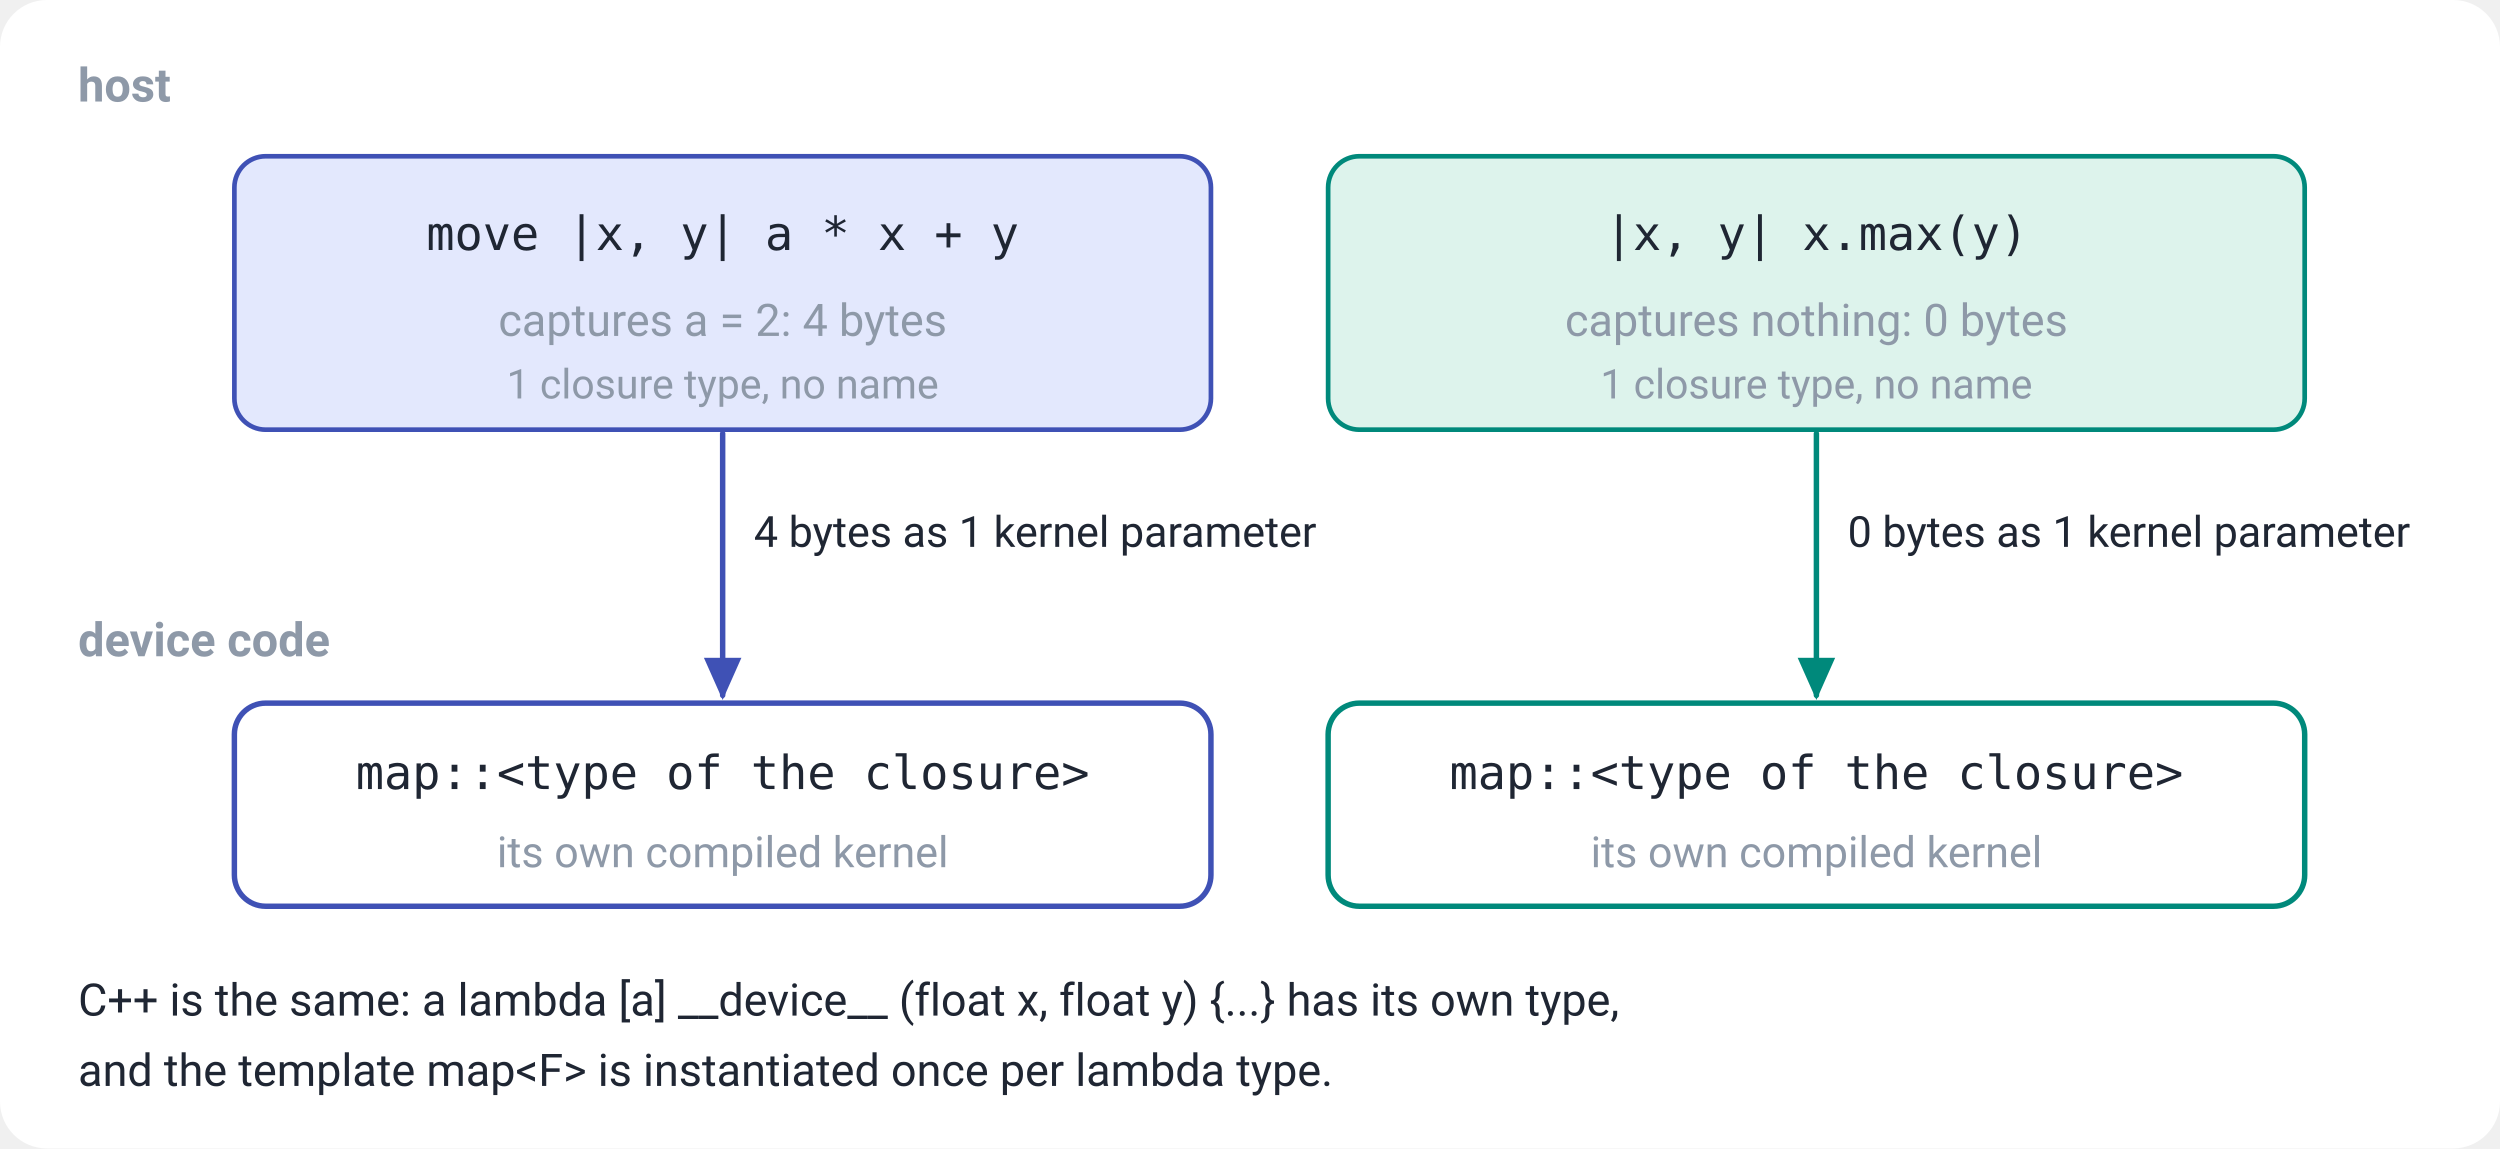
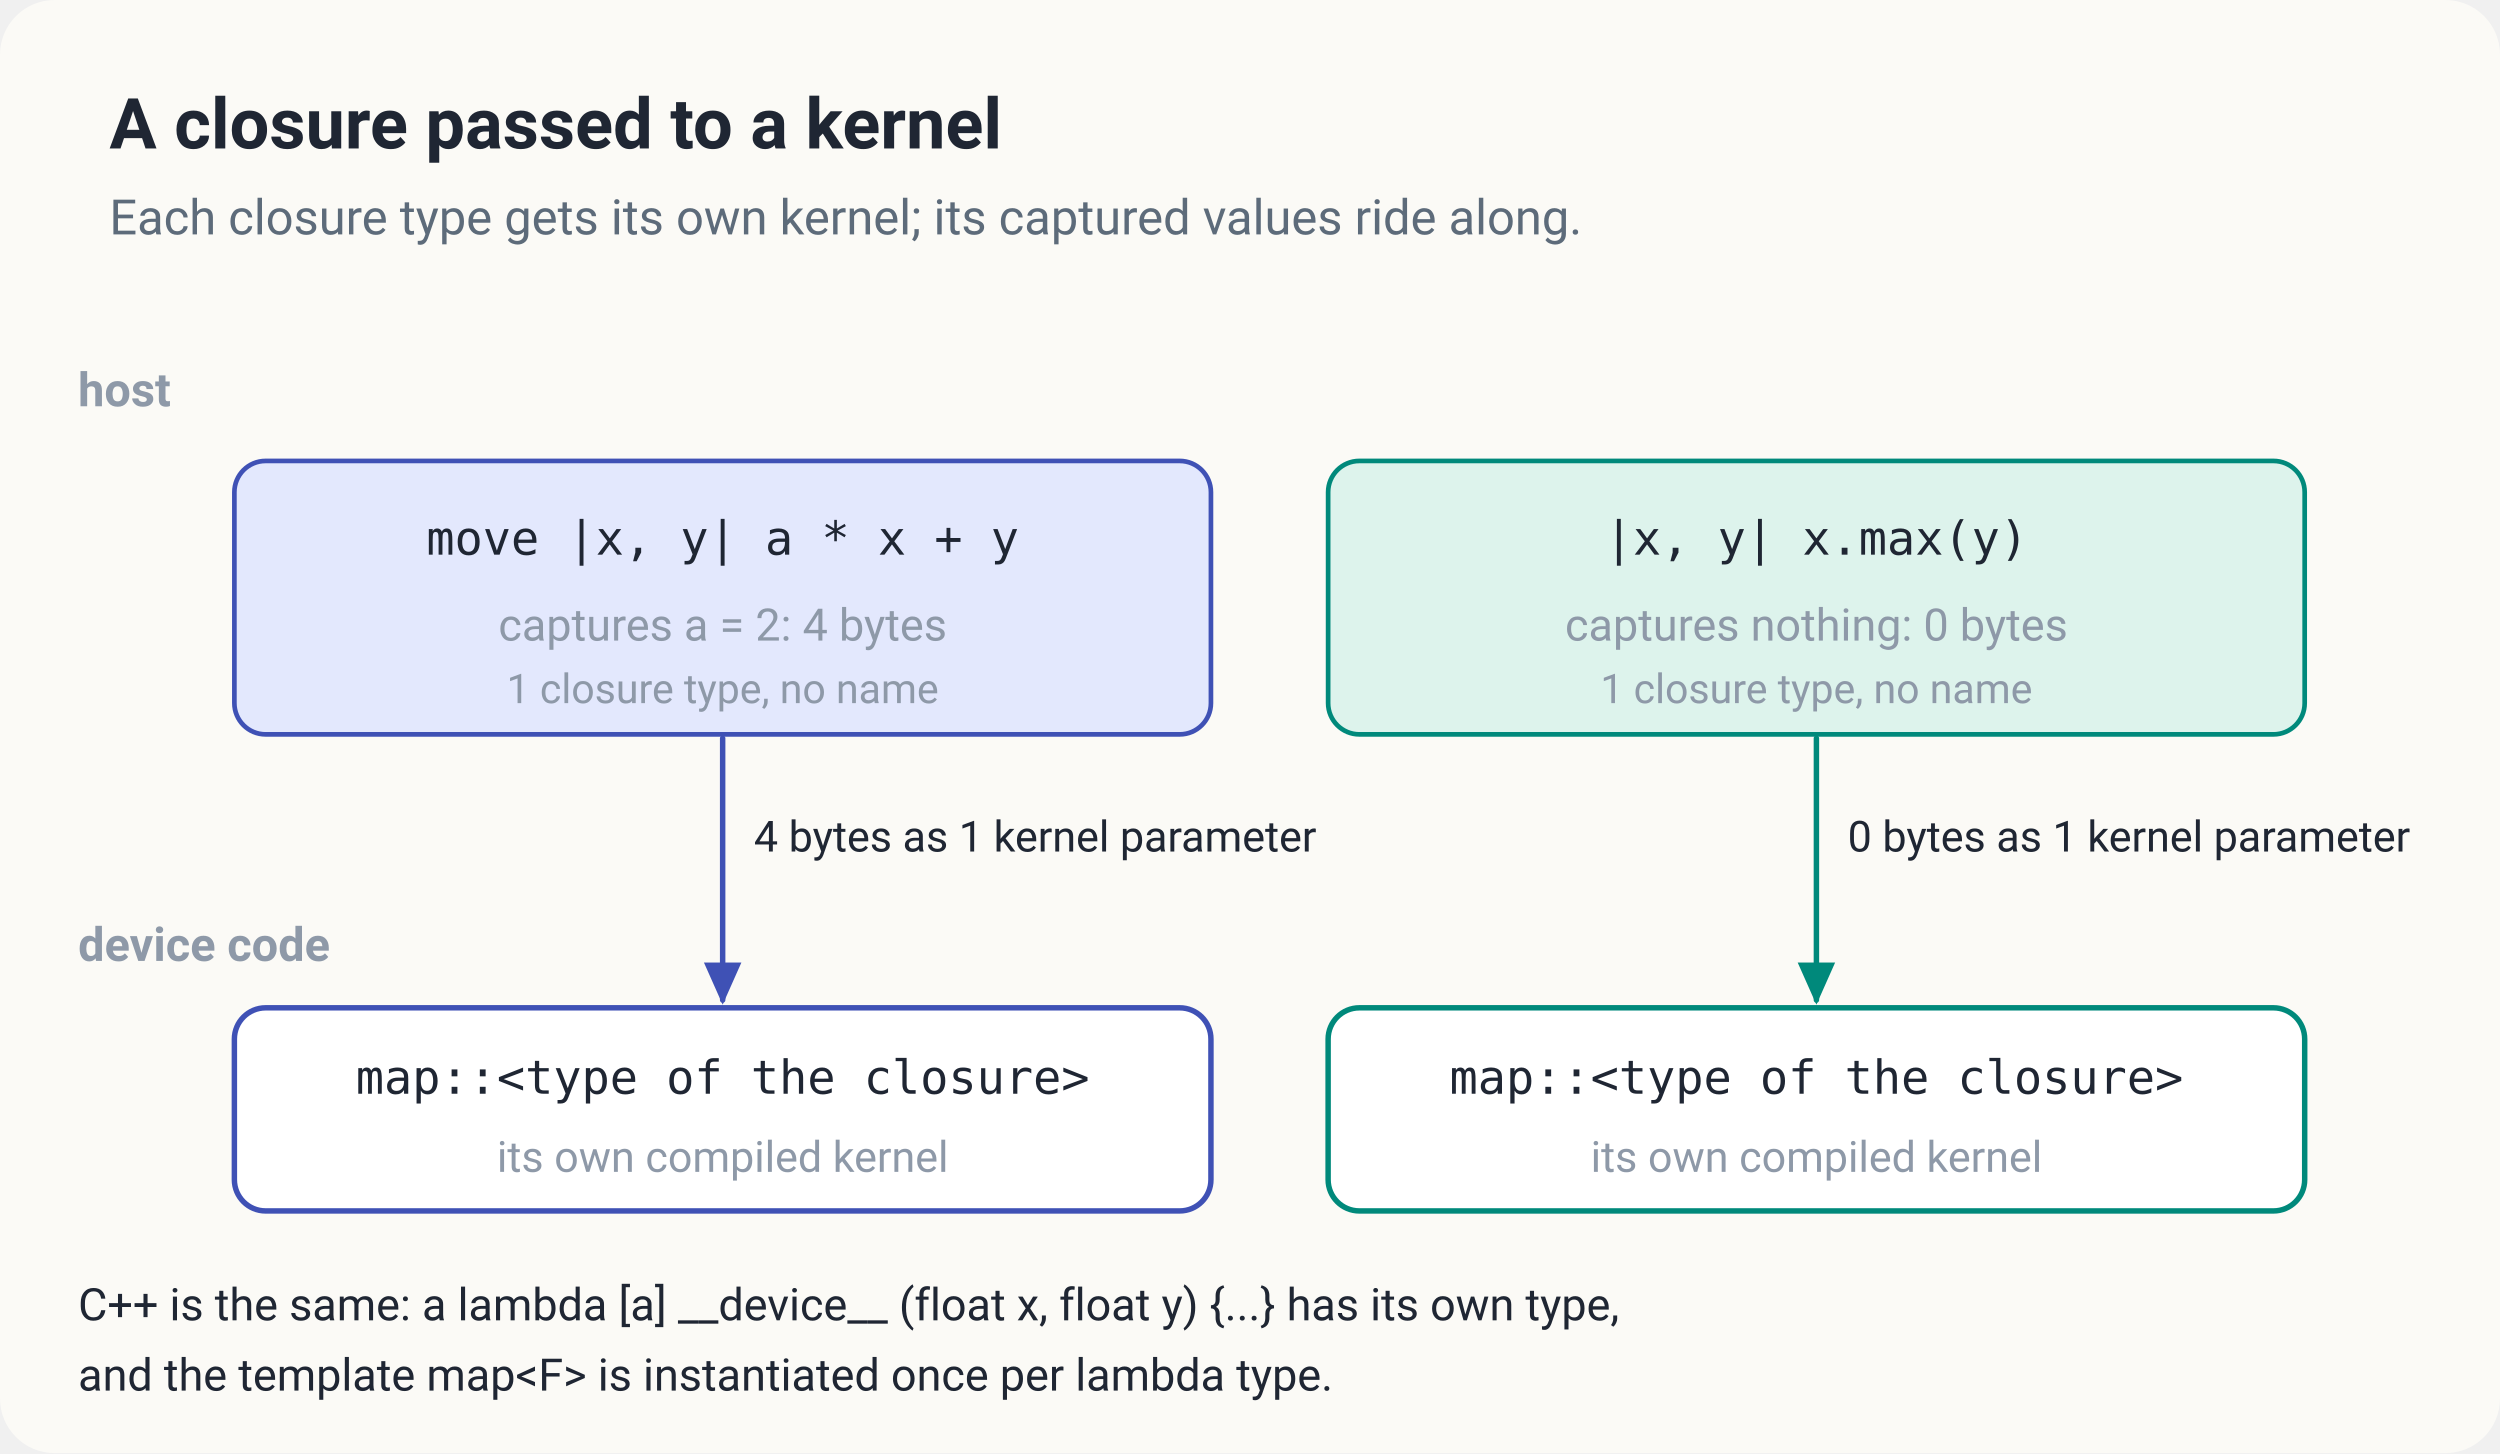
- <svg xmlns="http://www.w3.org/2000/svg" viewBox="0 0 640 294" width="640" height="294" role="img" aria-label="2 closures on the host: move |x, y| a * x + y, which captures a = 2 (4 bytes), and |x, y| x.max(y), which captures nothing (0 bytes). Each has its own type, and the compiler builds 1 kernel map for each type; the captured bytes travel as 1 kernel parameter. C++ lambdas and the template map&lt;F&gt; work the same way.">
+ <svg xmlns="http://www.w3.org/2000/svg" viewBox="0 0 640 372" width="640" height="372" role="img" aria-label="2 closures on the host: move |x, y| a * x + y, which captures a = 2 (4 bytes), and |x, y| x.max(y), which captures nothing (0 bytes). Each has its own type, and the compiler builds 1 kernel map for each type; the captured bytes travel as 1 kernel parameter. C++ lambdas and the template map&lt;F&gt; work the same way.">
  <style>
    text { font-family: Roboto, Inter, "Segoe UI", "Helvetica Neue", Arial, sans-serif; }
    .mono { font-family: "JetBrains Mono", "SF Mono", Menlo, Consolas, monospace; }
  </style>
  <defs>
    <marker id="m-hi" viewBox="0 0 10 10" refX="8.5" refY="5" markerUnits="userSpaceOnUse" markerWidth="12" markerHeight="12" orient="auto">
      <path d="M0.5,1 L9.5,5 L0.5,9 Z" fill="#3F51B5" />
    </marker>
    <marker id="m-grey" viewBox="0 0 10 10" refX="8.5" refY="5" markerUnits="userSpaceOnUse" markerWidth="12" markerHeight="12" orient="auto">
      <path d="M0.5,1 L9.5,5 L0.5,9 Z" fill="#8E99A8" />
    </marker>
    <marker id="m-red" viewBox="0 0 10 10" refX="8.5" refY="5" markerUnits="userSpaceOnUse" markerWidth="12" markerHeight="12" orient="auto">
      <path d="M0.5,1 L9.5,5 L0.5,9 Z" fill="#C2412D" />
    </marker>
    <marker id="m-ink" viewBox="0 0 10 10" refX="8.5" refY="5" markerUnits="userSpaceOnUse" markerWidth="12" markerHeight="12" orient="auto">
      <path d="M0.5,1 L9.5,5 L0.5,9 Z" fill="#1F2633" />
    </marker>
    <marker id="m-green" viewBox="0 0 10 10" refX="8.5" refY="5" markerUnits="userSpaceOnUse" markerWidth="12" markerHeight="12" orient="auto">
      <path d="M0.5,1 L9.5,5 L0.5,9 Z" fill="#2E8B57" />
    </marker>
    <marker id="m-blue" viewBox="0 0 10 10" refX="8.5" refY="5" markerUnits="userSpaceOnUse" markerWidth="12" markerHeight="12" orient="auto">
      <path d="M0.5,1 L9.5,5 L0.5,9 Z" fill="#3F51B5" />
    </marker>
    <marker id="m-mint" viewBox="0 0 10 10" refX="8.5" refY="5" markerUnits="userSpaceOnUse" markerWidth="12" markerHeight="12" orient="auto">
      <path d="M0.5,1 L9.5,5 L0.5,9 Z" fill="#00897B" />
    </marker>
    <marker id="m-peach" viewBox="0 0 10 10" refX="8.5" refY="5" markerUnits="userSpaceOnUse" markerWidth="12" markerHeight="12" orient="auto">
      <path d="M0.5,1 L9.5,5 L0.5,9 Z" fill="#E65100" />
    </marker>
    <marker id="m-pink" viewBox="0 0 10 10" refX="8.5" refY="5" markerUnits="userSpaceOnUse" markerWidth="12" markerHeight="12" orient="auto">
      <path d="M0.5,1 L9.5,5 L0.5,9 Z" fill="#C2185B" />
    </marker>
    <filter id="elev" x="-20%" y="-20%" width="140%" height="160%">
      <feDropShadow dx="0" dy="1.5" stdDeviation="1.6" flood-color="#1F2633" flood-opacity="0.18" />
    </filter>
  </defs>
-   <rect width="640" height="294" rx="12" fill="#FFFFFF" />
-   <text x="20.0" y="26.0" font-size="12" fill="#8E99A8" text-anchor="start" font-weight="600" xml:space="preserve">host</text>
-   <text x="20.0" y="168.0" font-size="12" fill="#8E99A8" text-anchor="start" font-weight="600" xml:space="preserve">device code</text>
-   <rect x="60.0" y="40.0" width="250.0" height="70.0" rx="8" fill="#E3E8FD" stroke="#3F51B5" stroke-width="1.2" />
-   <text x="185.0" y="64.0" font-size="12" fill="#1F2633" text-anchor="middle" font-weight="400" class="mono" xml:space="preserve">move |x, y| a * x + y</text>
-   <text x="185.0" y="86.0" font-size="11.5" fill="#8E99A8" text-anchor="middle" font-weight="400" xml:space="preserve">captures a = 2: 4 bytes</text>
-   <text x="185.0" y="102.0" font-size="10.5" fill="#8E99A8" text-anchor="middle" font-weight="400" xml:space="preserve">1 closure type, no name</text>
-   <line x1="185.0" y1="111.0" x2="185.0" y2="178.0" stroke="#3F51B5" stroke-width="1.4" stroke-linecap="round" marker-end="url(#m-blue)" />
-   <text x="193.0" y="140.0" font-size="11" fill="#1F2633" text-anchor="start" font-weight="400" xml:space="preserve">4 bytes as 1 kernel parameter</text>
-   <rect x="60.0" y="180.0" width="250.0" height="52.0" rx="8" fill="#FFFFFF" stroke="#3F51B5" stroke-width="1.4" />
-   <text x="185.0" y="202.0" font-size="12" fill="#1F2633" text-anchor="middle" font-weight="400" class="mono" xml:space="preserve">map::&lt;type of the closure&gt;</text>
-   <text x="185.0" y="222.0" font-size="11" fill="#8E99A8" text-anchor="middle" font-weight="400" xml:space="preserve">its own compiled kernel</text>
-   <rect x="340.0" y="40.0" width="250.0" height="70.0" rx="8" fill="#DDF3EC" stroke="#00897B" stroke-width="1.2" />
-   <text x="465.0" y="64.0" font-size="12" fill="#1F2633" text-anchor="middle" font-weight="400" class="mono" xml:space="preserve">|x, y| x.max(y)</text>
-   <text x="465.0" y="86.0" font-size="11.5" fill="#8E99A8" text-anchor="middle" font-weight="400" xml:space="preserve">captures nothing: 0 bytes</text>
-   <text x="465.0" y="102.0" font-size="10.5" fill="#8E99A8" text-anchor="middle" font-weight="400" xml:space="preserve">1 closure type, no name</text>
-   <line x1="465.0" y1="111.0" x2="465.0" y2="178.0" stroke="#00897B" stroke-width="1.4" stroke-linecap="round" marker-end="url(#m-mint)" />
-   <text x="473.0" y="140.0" font-size="11" fill="#1F2633" text-anchor="start" font-weight="400" xml:space="preserve">0 bytes as 1 kernel parameter</text>
-   <rect x="340.0" y="180.0" width="250.0" height="52.0" rx="8" fill="#FFFFFF" stroke="#00897B" stroke-width="1.4" />
-   <text x="465.0" y="202.0" font-size="12" fill="#1F2633" text-anchor="middle" font-weight="400" class="mono" xml:space="preserve">map::&lt;type of the closure&gt;</text>
-   <text x="465.0" y="222.0" font-size="11" fill="#8E99A8" text-anchor="middle" font-weight="400" xml:space="preserve">its own compiled kernel</text>
-   <text x="20.0" y="260.0" font-size="11.5" fill="#1F2633" text-anchor="start" font-weight="400" xml:space="preserve">C++ is the same: a lambda [a] __device__ (float x, float y) {...} has its own type,</text>
-   <text x="20.0" y="278.0" font-size="11.5" fill="#1F2633" text-anchor="start" font-weight="400" xml:space="preserve">and the template map&lt;F&gt; is instantiated once per lambda type.</text>
+   <rect width="640" height="372" rx="14" fill="#FBFAF6" />
+   <text x="28.0" y="38.0" font-size="18" fill="#1F2633" text-anchor="start" font-weight="700" xml:space="preserve">A closure passed to a kernel</text>
+   <text x="28.0" y="60.0" font-size="12.5" fill="#5D6B7A" text-anchor="start" font-weight="400" xml:space="preserve">Each closure type gets its own kernel; its captured values ride along.</text>
+   <g transform="translate(0,78)">
+     <text x="20.0" y="26.0" font-size="12" fill="#8E99A8" text-anchor="start" font-weight="600" xml:space="preserve">host</text>
+     <text x="20.0" y="168.0" font-size="12" fill="#8E99A8" text-anchor="start" font-weight="600" xml:space="preserve">device code</text>
+     <rect x="60.0" y="40.0" width="250.0" height="70.0" rx="8" fill="#E3E8FD" stroke="#3F51B5" stroke-width="1.2" />
+     <text x="185.0" y="64.0" font-size="12" fill="#1F2633" text-anchor="middle" font-weight="400" class="mono" xml:space="preserve">move |x, y| a * x + y</text>
+     <text x="185.0" y="86.0" font-size="11.5" fill="#8E99A8" text-anchor="middle" font-weight="400" xml:space="preserve">captures a = 2: 4 bytes</text>
+     <text x="185.0" y="102.0" font-size="10.5" fill="#8E99A8" text-anchor="middle" font-weight="400" xml:space="preserve">1 closure type, no name</text>
+     <line x1="185.0" y1="111.0" x2="185.0" y2="178.0" stroke="#3F51B5" stroke-width="1.4" stroke-linecap="round" marker-end="url(#m-blue)" />
+     <text x="193.0" y="140.0" font-size="11" fill="#1F2633" text-anchor="start" font-weight="400" xml:space="preserve">4 bytes as 1 kernel parameter</text>
+     <rect x="60.0" y="180.0" width="250.0" height="52.0" rx="8" fill="#FFFFFF" stroke="#3F51B5" stroke-width="1.4" />
+     <text x="185.0" y="202.0" font-size="12" fill="#1F2633" text-anchor="middle" font-weight="400" class="mono" xml:space="preserve">map::&lt;type of the closure&gt;</text>
+     <text x="185.0" y="222.0" font-size="11" fill="#8E99A8" text-anchor="middle" font-weight="400" xml:space="preserve">its own compiled kernel</text>
+     <rect x="340.0" y="40.0" width="250.0" height="70.0" rx="8" fill="#DDF3EC" stroke="#00897B" stroke-width="1.2" />
+     <text x="465.0" y="64.0" font-size="12" fill="#1F2633" text-anchor="middle" font-weight="400" class="mono" xml:space="preserve">|x, y| x.max(y)</text>
+     <text x="465.0" y="86.0" font-size="11.5" fill="#8E99A8" text-anchor="middle" font-weight="400" xml:space="preserve">captures nothing: 0 bytes</text>
+     <text x="465.0" y="102.0" font-size="10.5" fill="#8E99A8" text-anchor="middle" font-weight="400" xml:space="preserve">1 closure type, no name</text>
+     <line x1="465.0" y1="111.0" x2="465.0" y2="178.0" stroke="#00897B" stroke-width="1.4" stroke-linecap="round" marker-end="url(#m-mint)" />
+     <text x="473.0" y="140.0" font-size="11" fill="#1F2633" text-anchor="start" font-weight="400" xml:space="preserve">0 bytes as 1 kernel parameter</text>
+     <rect x="340.0" y="180.0" width="250.0" height="52.0" rx="8" fill="#FFFFFF" stroke="#00897B" stroke-width="1.4" />
+     <text x="465.0" y="202.0" font-size="12" fill="#1F2633" text-anchor="middle" font-weight="400" class="mono" xml:space="preserve">map::&lt;type of the closure&gt;</text>
+     <text x="465.0" y="222.0" font-size="11" fill="#8E99A8" text-anchor="middle" font-weight="400" xml:space="preserve">its own compiled kernel</text>
+     <text x="20.0" y="260.0" font-size="11.5" fill="#1F2633" text-anchor="start" font-weight="400" xml:space="preserve">C++ is the same: a lambda [a] __device__ (float x, float y) {...} has its own type,</text>
+     <text x="20.0" y="278.0" font-size="11.5" fill="#1F2633" text-anchor="start" font-weight="400" xml:space="preserve">and the template map&lt;F&gt; is instantiated once per lambda type.</text>
+   </g>
</svg>
